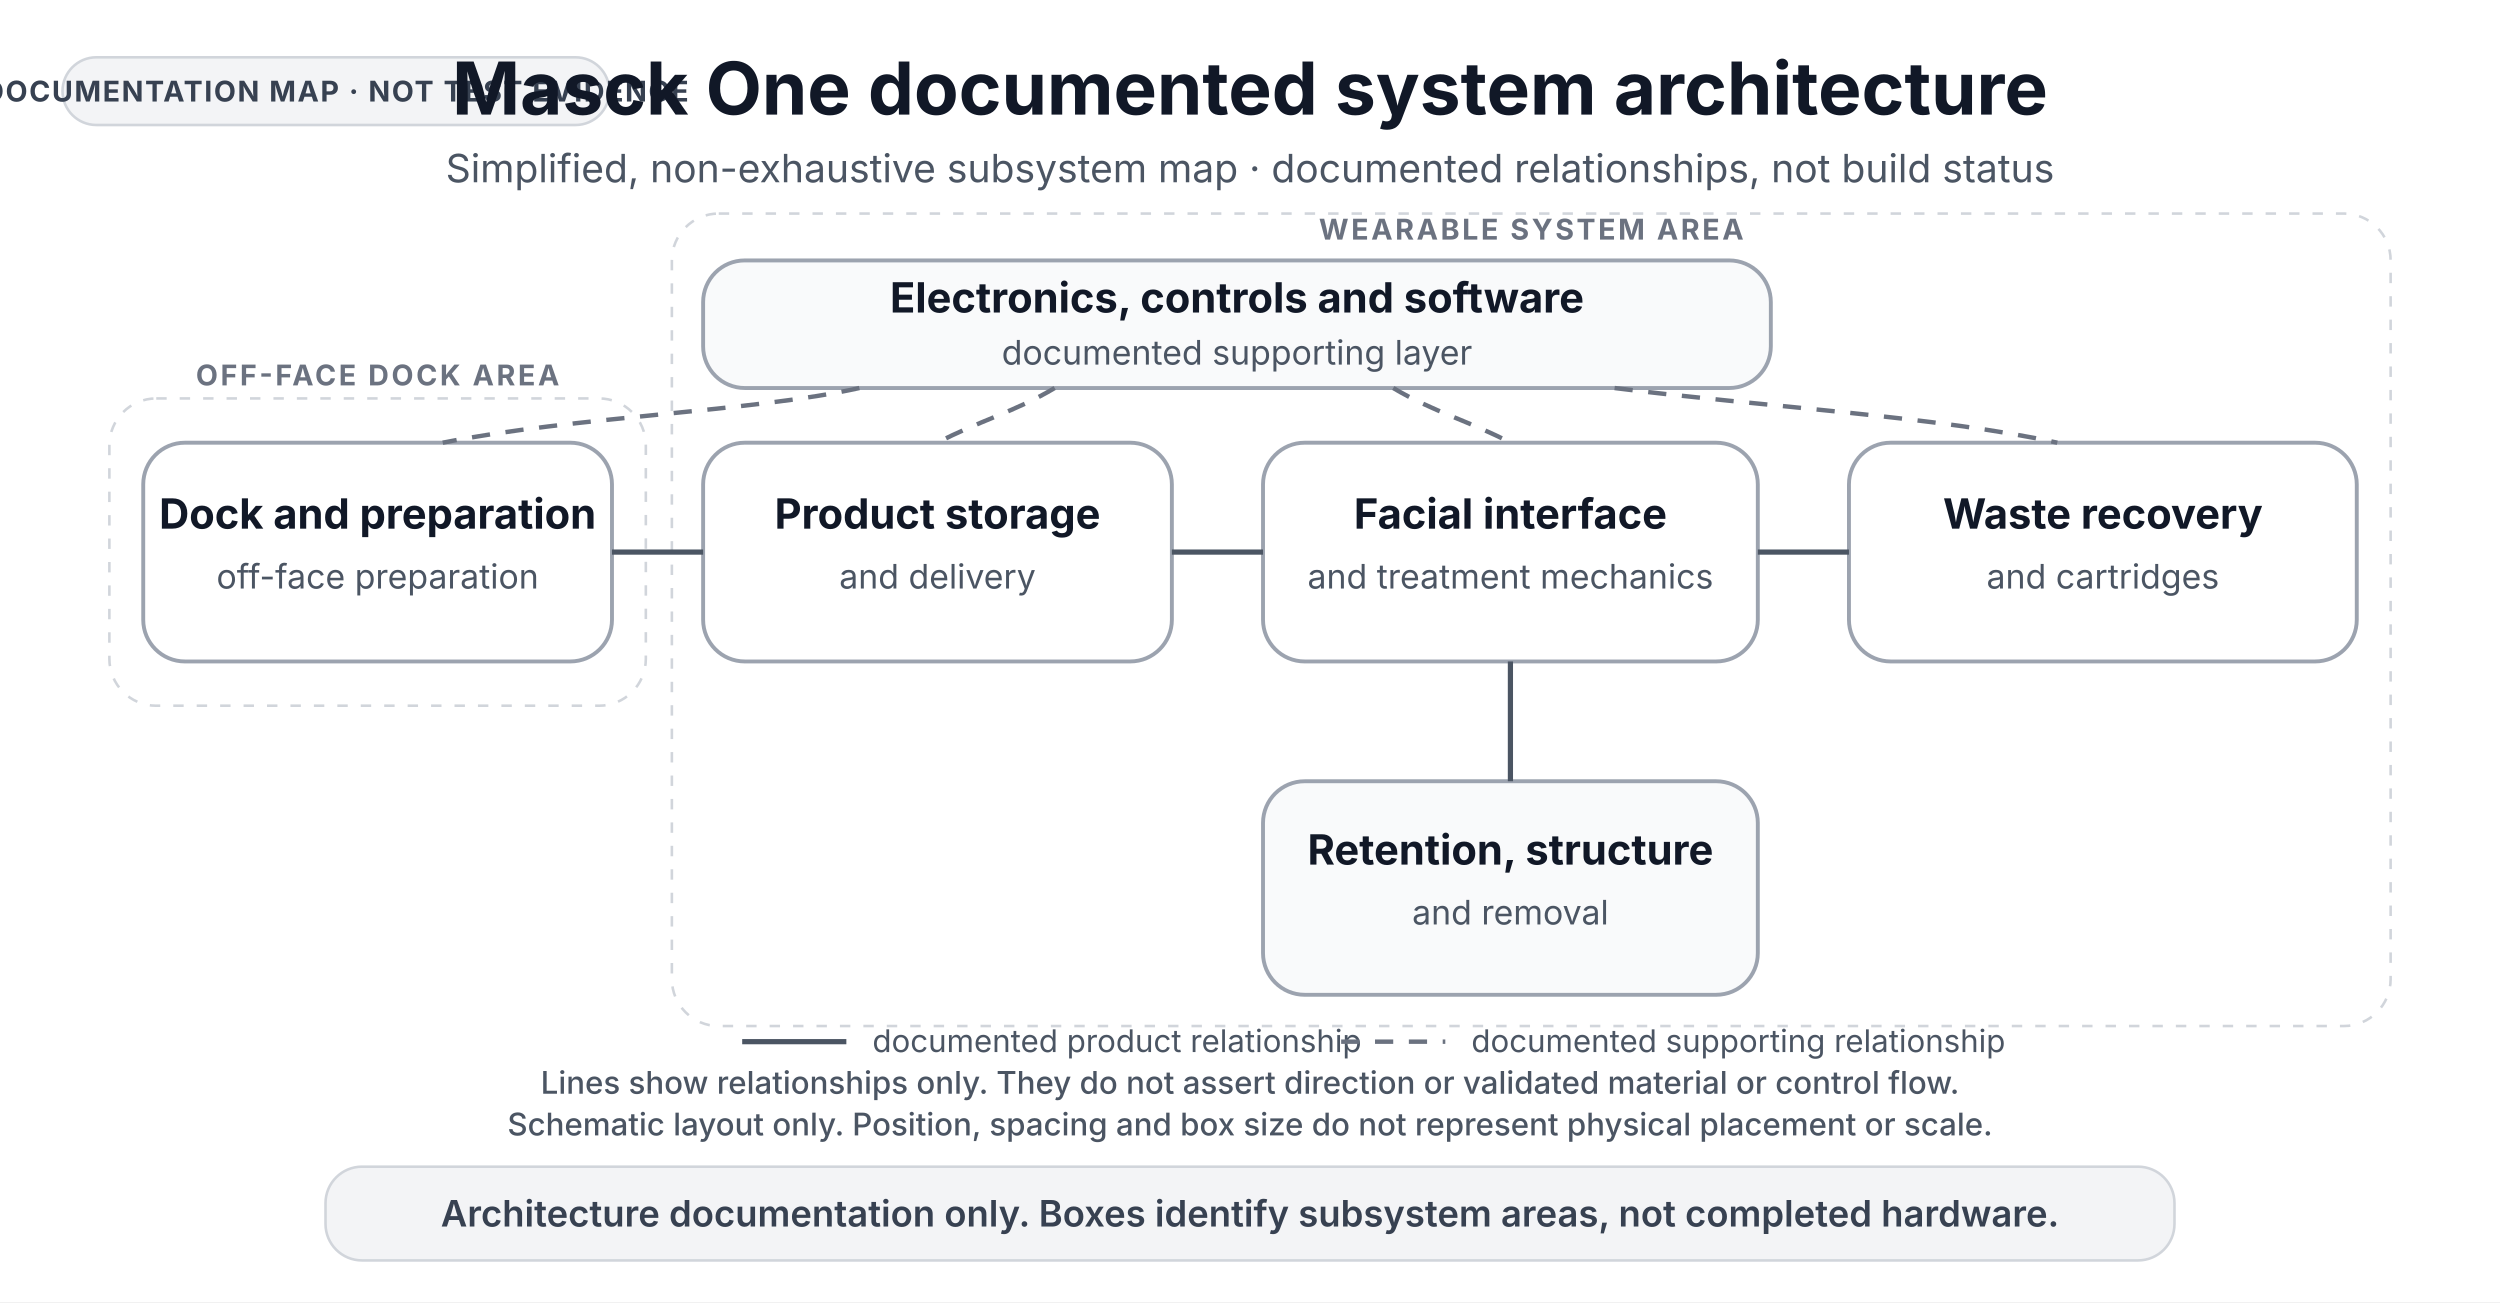
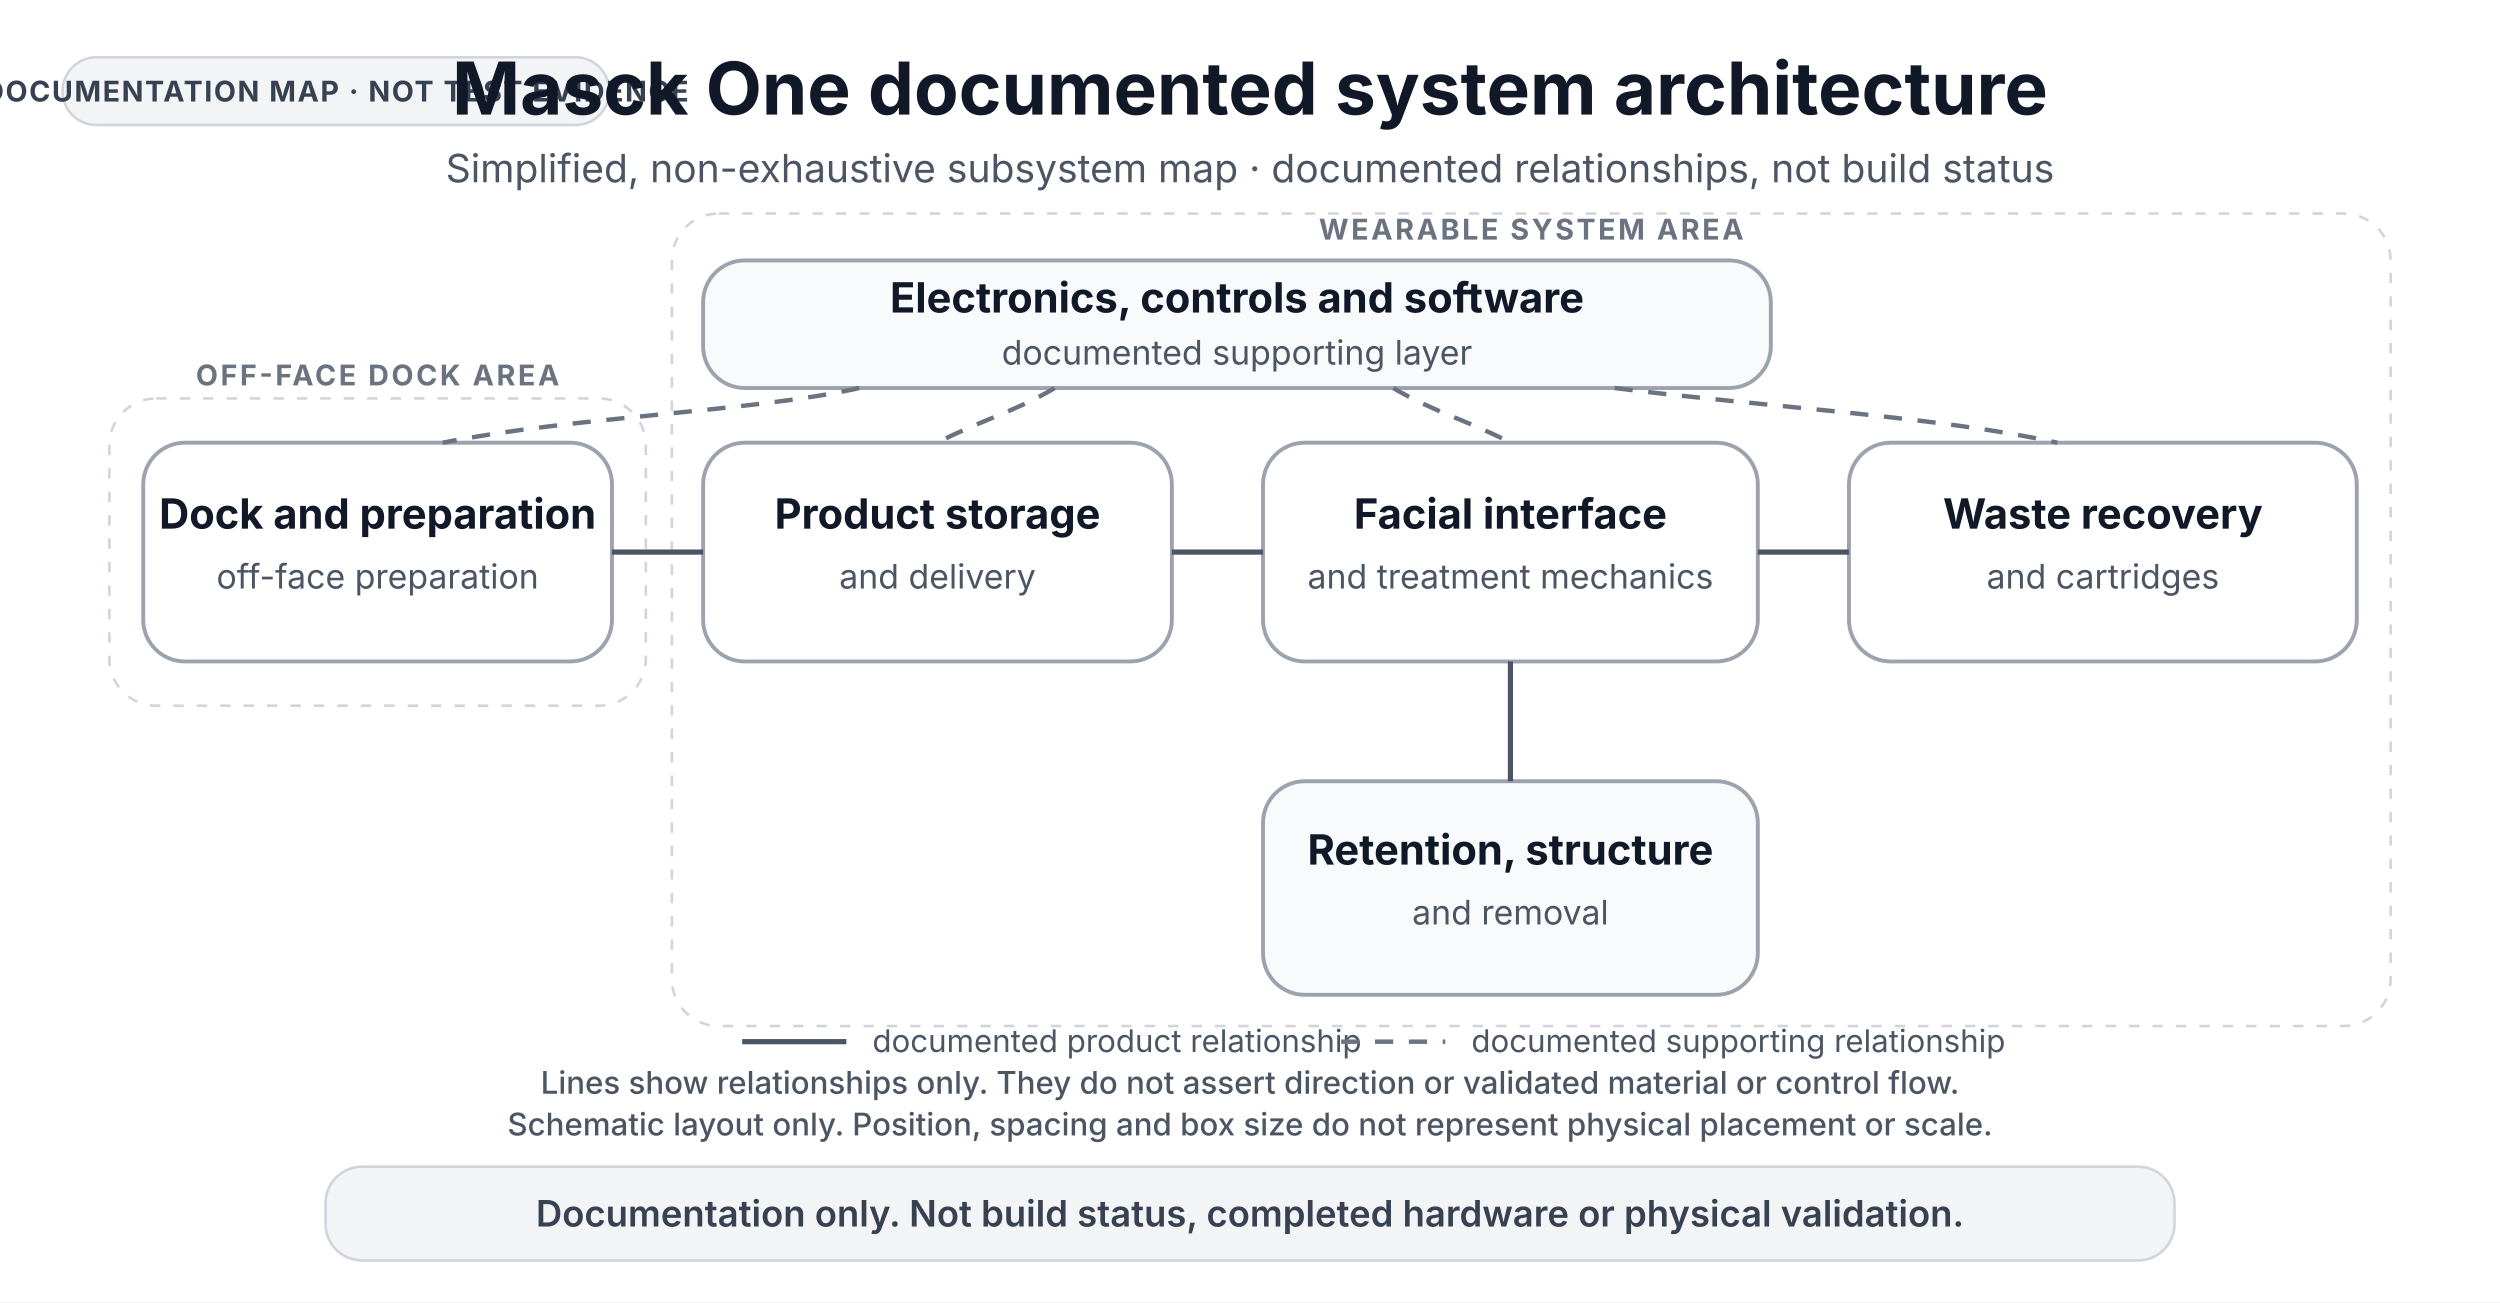
<svg xmlns="http://www.w3.org/2000/svg" width="960" height="500" viewBox="0 0 960 500" role="img" aria-labelledby="title desc">
  <defs>
    <style>
      .title { font: 700 28px system-ui, -apple-system, BlinkMacSystemFont, 'Segoe UI', sans-serif; fill: #111827; }
      .subtitle { font: 400 15px system-ui, -apple-system, BlinkMacSystemFont, 'Segoe UI', sans-serif; fill: #4b5563; }
      .badge { font: 700 11px system-ui, -apple-system, BlinkMacSystemFont, 'Segoe UI', sans-serif; fill: #374151; text-anchor: middle; letter-spacing: 0.6px; }
      .zone { font: 700 11px system-ui, -apple-system, BlinkMacSystemFont, 'Segoe UI', sans-serif; fill: #6b7280; text-anchor: middle; letter-spacing: 1px; }
      .node-title { font: 650 16px system-ui, -apple-system, BlinkMacSystemFont, 'Segoe UI', sans-serif; fill: #111827; text-anchor: middle; }
      .node-sub { font: 400 13px system-ui, -apple-system, BlinkMacSystemFont, 'Segoe UI', sans-serif; fill: #4b5563; text-anchor: middle; }
      .legend { font: 400 12px system-ui, -apple-system, BlinkMacSystemFont, 'Segoe UI', sans-serif; fill: #4b5563; }
      .boundary-note { font: 500 12px system-ui, -apple-system, BlinkMacSystemFont, 'Segoe UI', sans-serif; fill: #4b5563; text-anchor: middle; }
      .footer { font: 600 14px system-ui, -apple-system, BlinkMacSystemFont, 'Segoe UI', sans-serif; fill: #374151; text-anchor: middle; }
      .box { fill: #ffffff; stroke: #9ca3af; stroke-width: 1.5; rx: 16; }
      .support { fill: #f9fafb; stroke: #9ca3af; stroke-width: 1.5; rx: 16; }
      .zone-box { fill: none; stroke: #d1d5db; stroke-width: 1; stroke-dasharray: 4 5; rx: 18; }
      .relationship { fill: none; stroke: #4b5563; stroke-width: 2; }
      .support-relationship { fill: none; stroke: #6b7280; stroke-width: 1.7; stroke-dasharray: 7 6; }
      .legend-solid { fill: none; stroke: #4b5563; stroke-width: 2; }
      .legend-dashed { fill: none; stroke: #6b7280; stroke-width: 1.7; stroke-dasharray: 7 6; }
    </style>
  </defs>
  <rect width="960" height="500" fill="#ffffff" />
  <rect x="24" y="22" width="210" height="26" rx="13" fill="#f3f4f6" stroke="#d1d5db" />
  <text x="129" y="39" class="badge">DOCUMENTATION MAP · NOT TEST EVIDENCE</text>
  <text x="480" y="44" class="title" text-anchor="middle">Masck One documented system architecture</text>
  <text x="480" y="70" class="subtitle" text-anchor="middle">Simplified, non-exhaustive subsystem map · documented relationships, not build status</text>
  <rect x="42" y="153" width="206" height="118" class="zone-box" />
  <text x="145" y="148" class="zone">OFF-FACE DOCK AREA</text>
  <rect x="258" y="82" width="660" height="312" class="zone-box" />
  <text x="588" y="92" class="zone">WEARABLE SYSTEM AREA</text>
  <rect x="55" y="170" width="180" height="84" class="box" />
  <text x="145" y="203" class="node-title">Dock and preparation</text>
  <text x="145" y="226" class="node-sub">off-face preparation</text>
  <rect x="270" y="170" width="180" height="84" class="box" />
  <text x="360" y="203" class="node-title">Product storage</text>
  <text x="360" y="226" class="node-sub">and delivery</text>
  <rect x="485" y="170" width="190" height="84" class="box" />
  <text x="580" y="203" class="node-title">Facial interface</text>
  <text x="580" y="226" class="node-sub">and treatment mechanics</text>
  <rect x="710" y="170" width="195" height="84" class="box" />
  <text x="807.5" y="203" class="node-title">Waste recovery</text>
  <text x="807.5" y="226" class="node-sub">and cartridges</text>
  <path d="M235 212 H270" class="relationship" />
  <path d="M450 212 H485" class="relationship" />
  <path d="M675 212 H710" class="relationship" />
  <rect x="485" y="300" width="190" height="82" class="support" />
  <text x="580" y="332" class="node-title">Retention, structure</text>
  <text x="580" y="355" class="node-sub">and removal</text>
  <path d="M580 300 V254" class="relationship" />
  <rect x="270" y="100" width="410" height="49" class="support" />
  <text x="475" y="120" class="node-title">Electronics, controls and software</text>
  <text x="475" y="140" class="node-sub">documented supporting layer</text>
  <path d="M330 149 C290 158 220 160 170 170" class="support-relationship" />
  <path d="M405 149 C390 158 375 162 360 170" class="support-relationship" />
  <path d="M535 149 C550 158 565 162 580 170" class="support-relationship" />
  <path d="M620 149 C675 156 745 160 790 170" class="support-relationship" />
  <line x1="285" y1="400" x2="325" y2="400" class="legend-solid" />
  <text x="335" y="404" class="legend">documented product relationship</text>
  <line x1="515" y1="400" x2="555" y2="400" class="legend-dashed" />
  <text x="565" y="404" class="legend">documented supporting relationship</text>
  <text x="480" y="420" class="boundary-note">Lines show relationships only. They do not assert direction or validated material or control flow.</text>
  <text x="480" y="436" class="boundary-note">Schematic layout only. Position, spacing and box size do not represent physical placement or scale.</text>
  <rect x="125" y="448" width="710" height="36" rx="14" fill="#f3f4f6" stroke="#d1d5db" />
-   <text x="480" y="471" class="footer">Architecture documentation only. Boxes identify subsystem areas, not completed hardware.</text>
+   <text x="480" y="471" class="footer">Documentation only. Not build status, completed hardware or physical validation.</text>
</svg>
